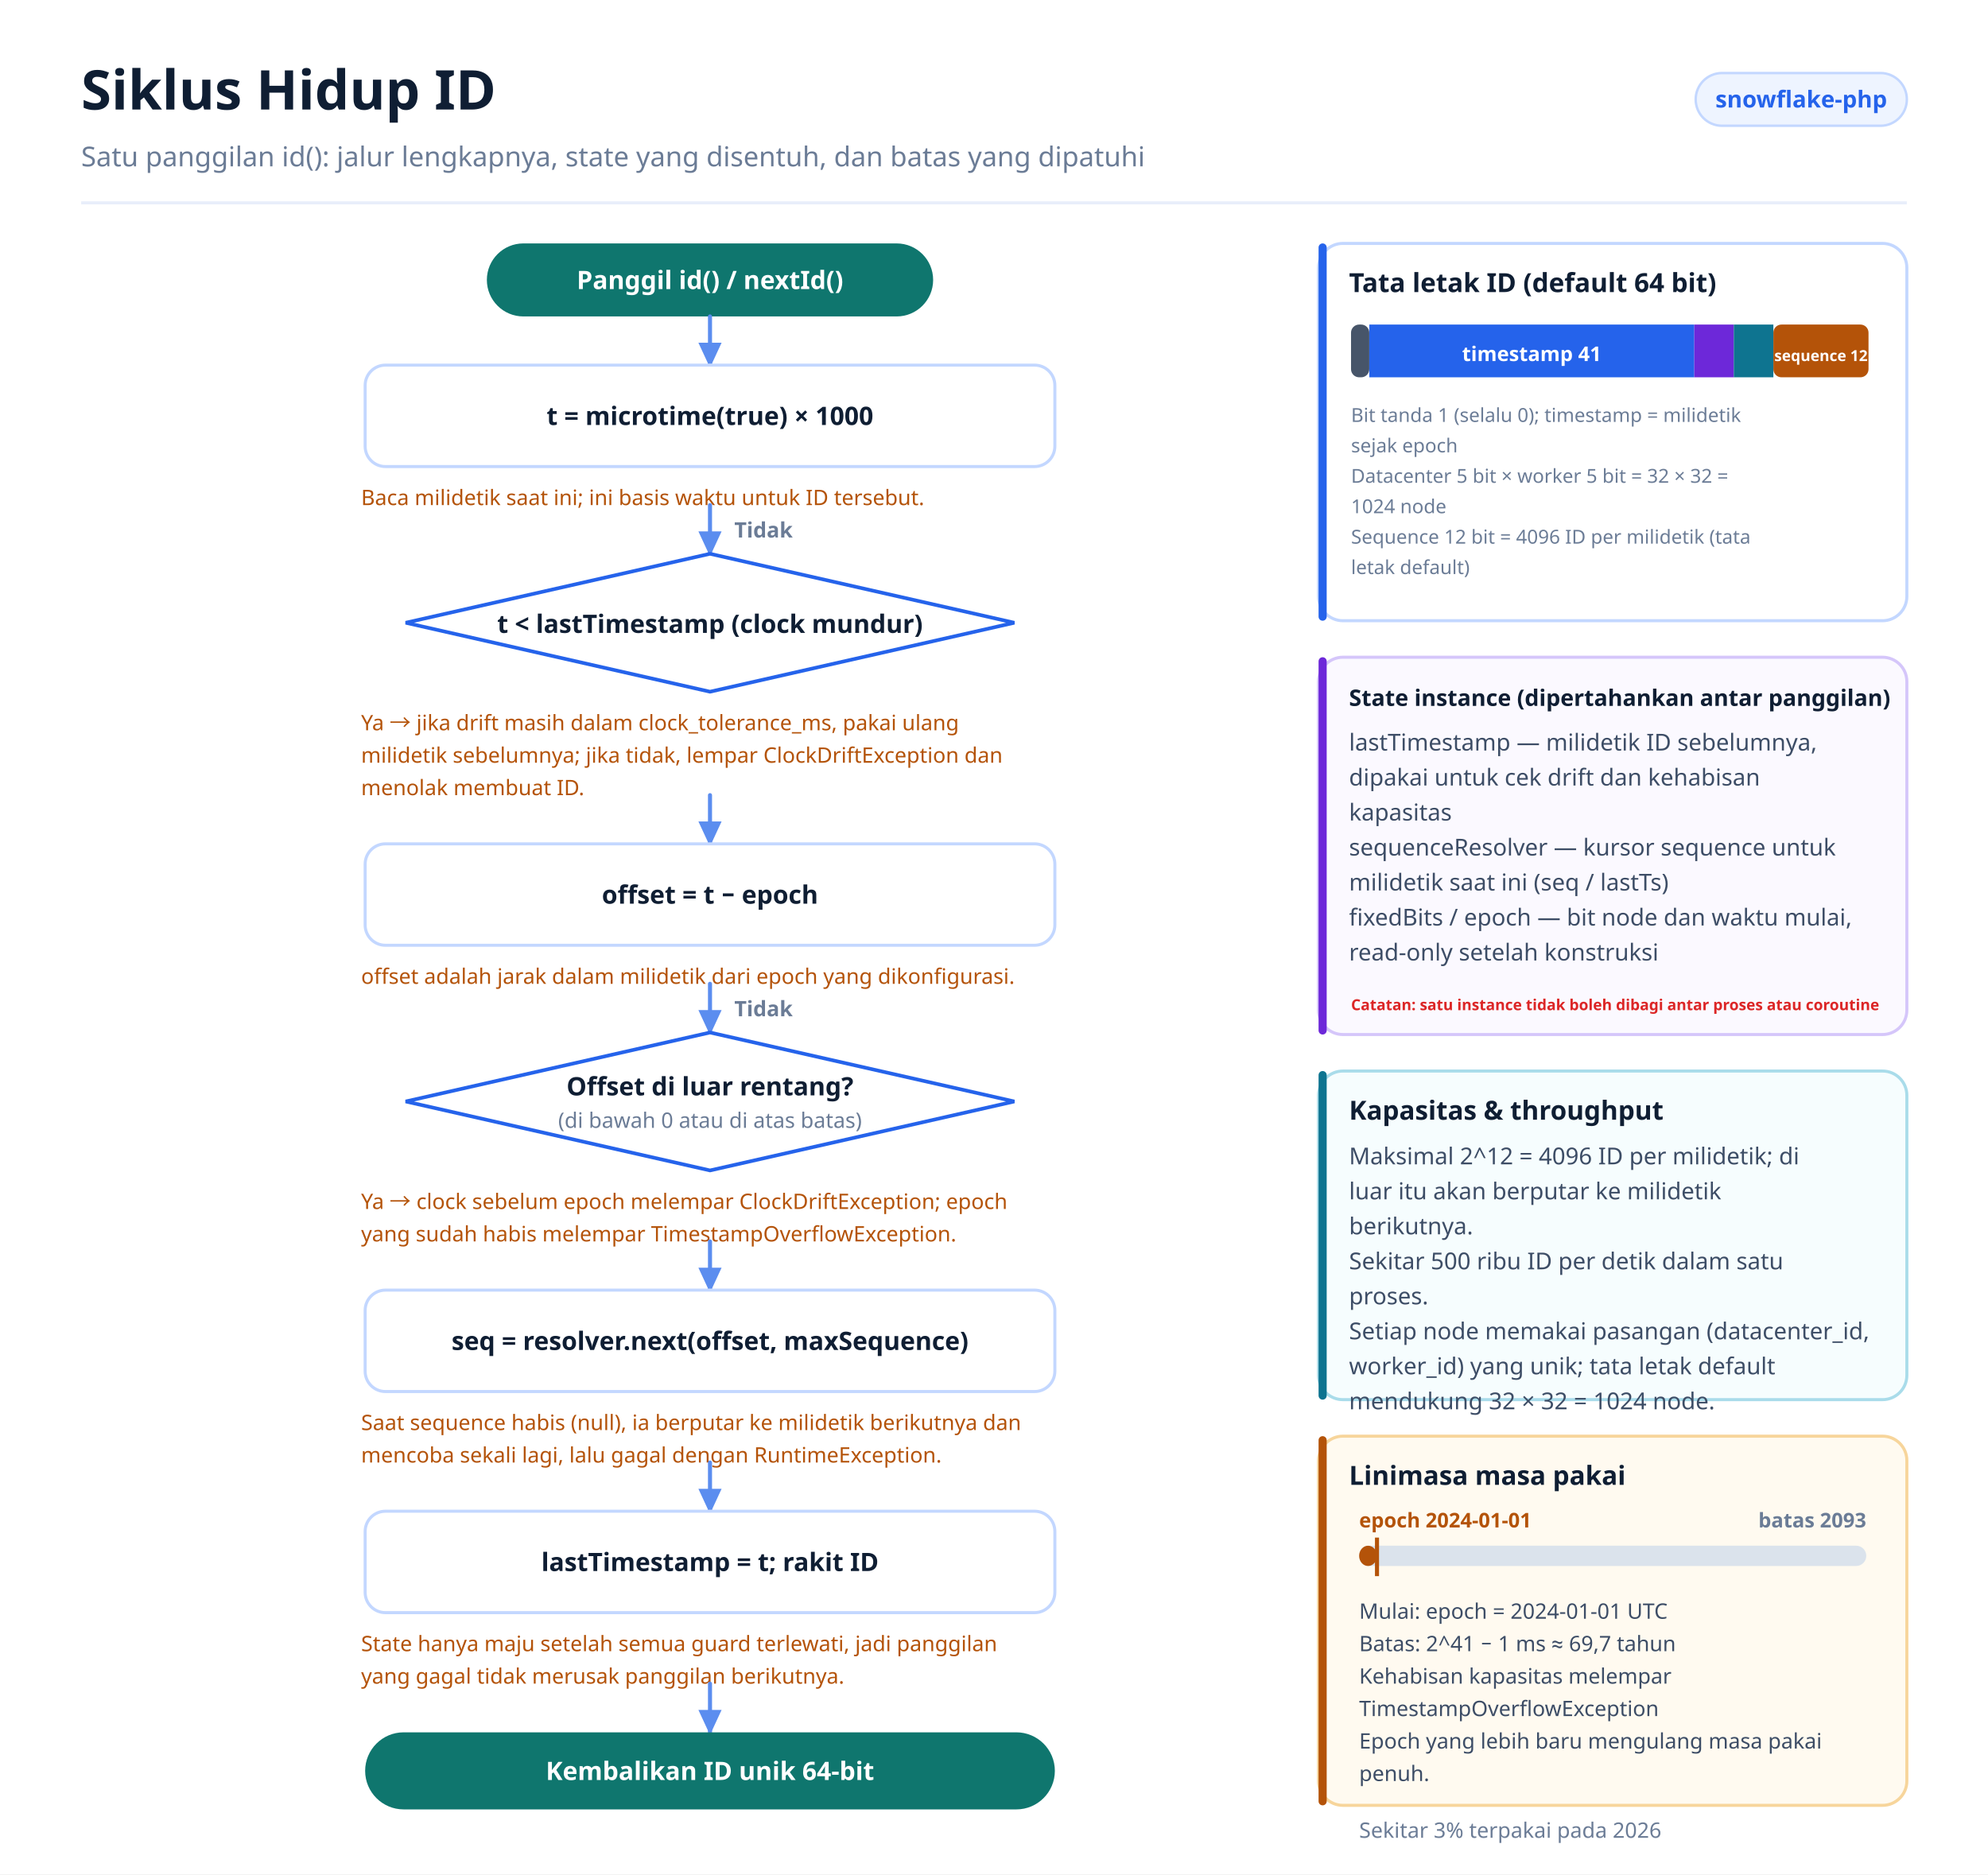
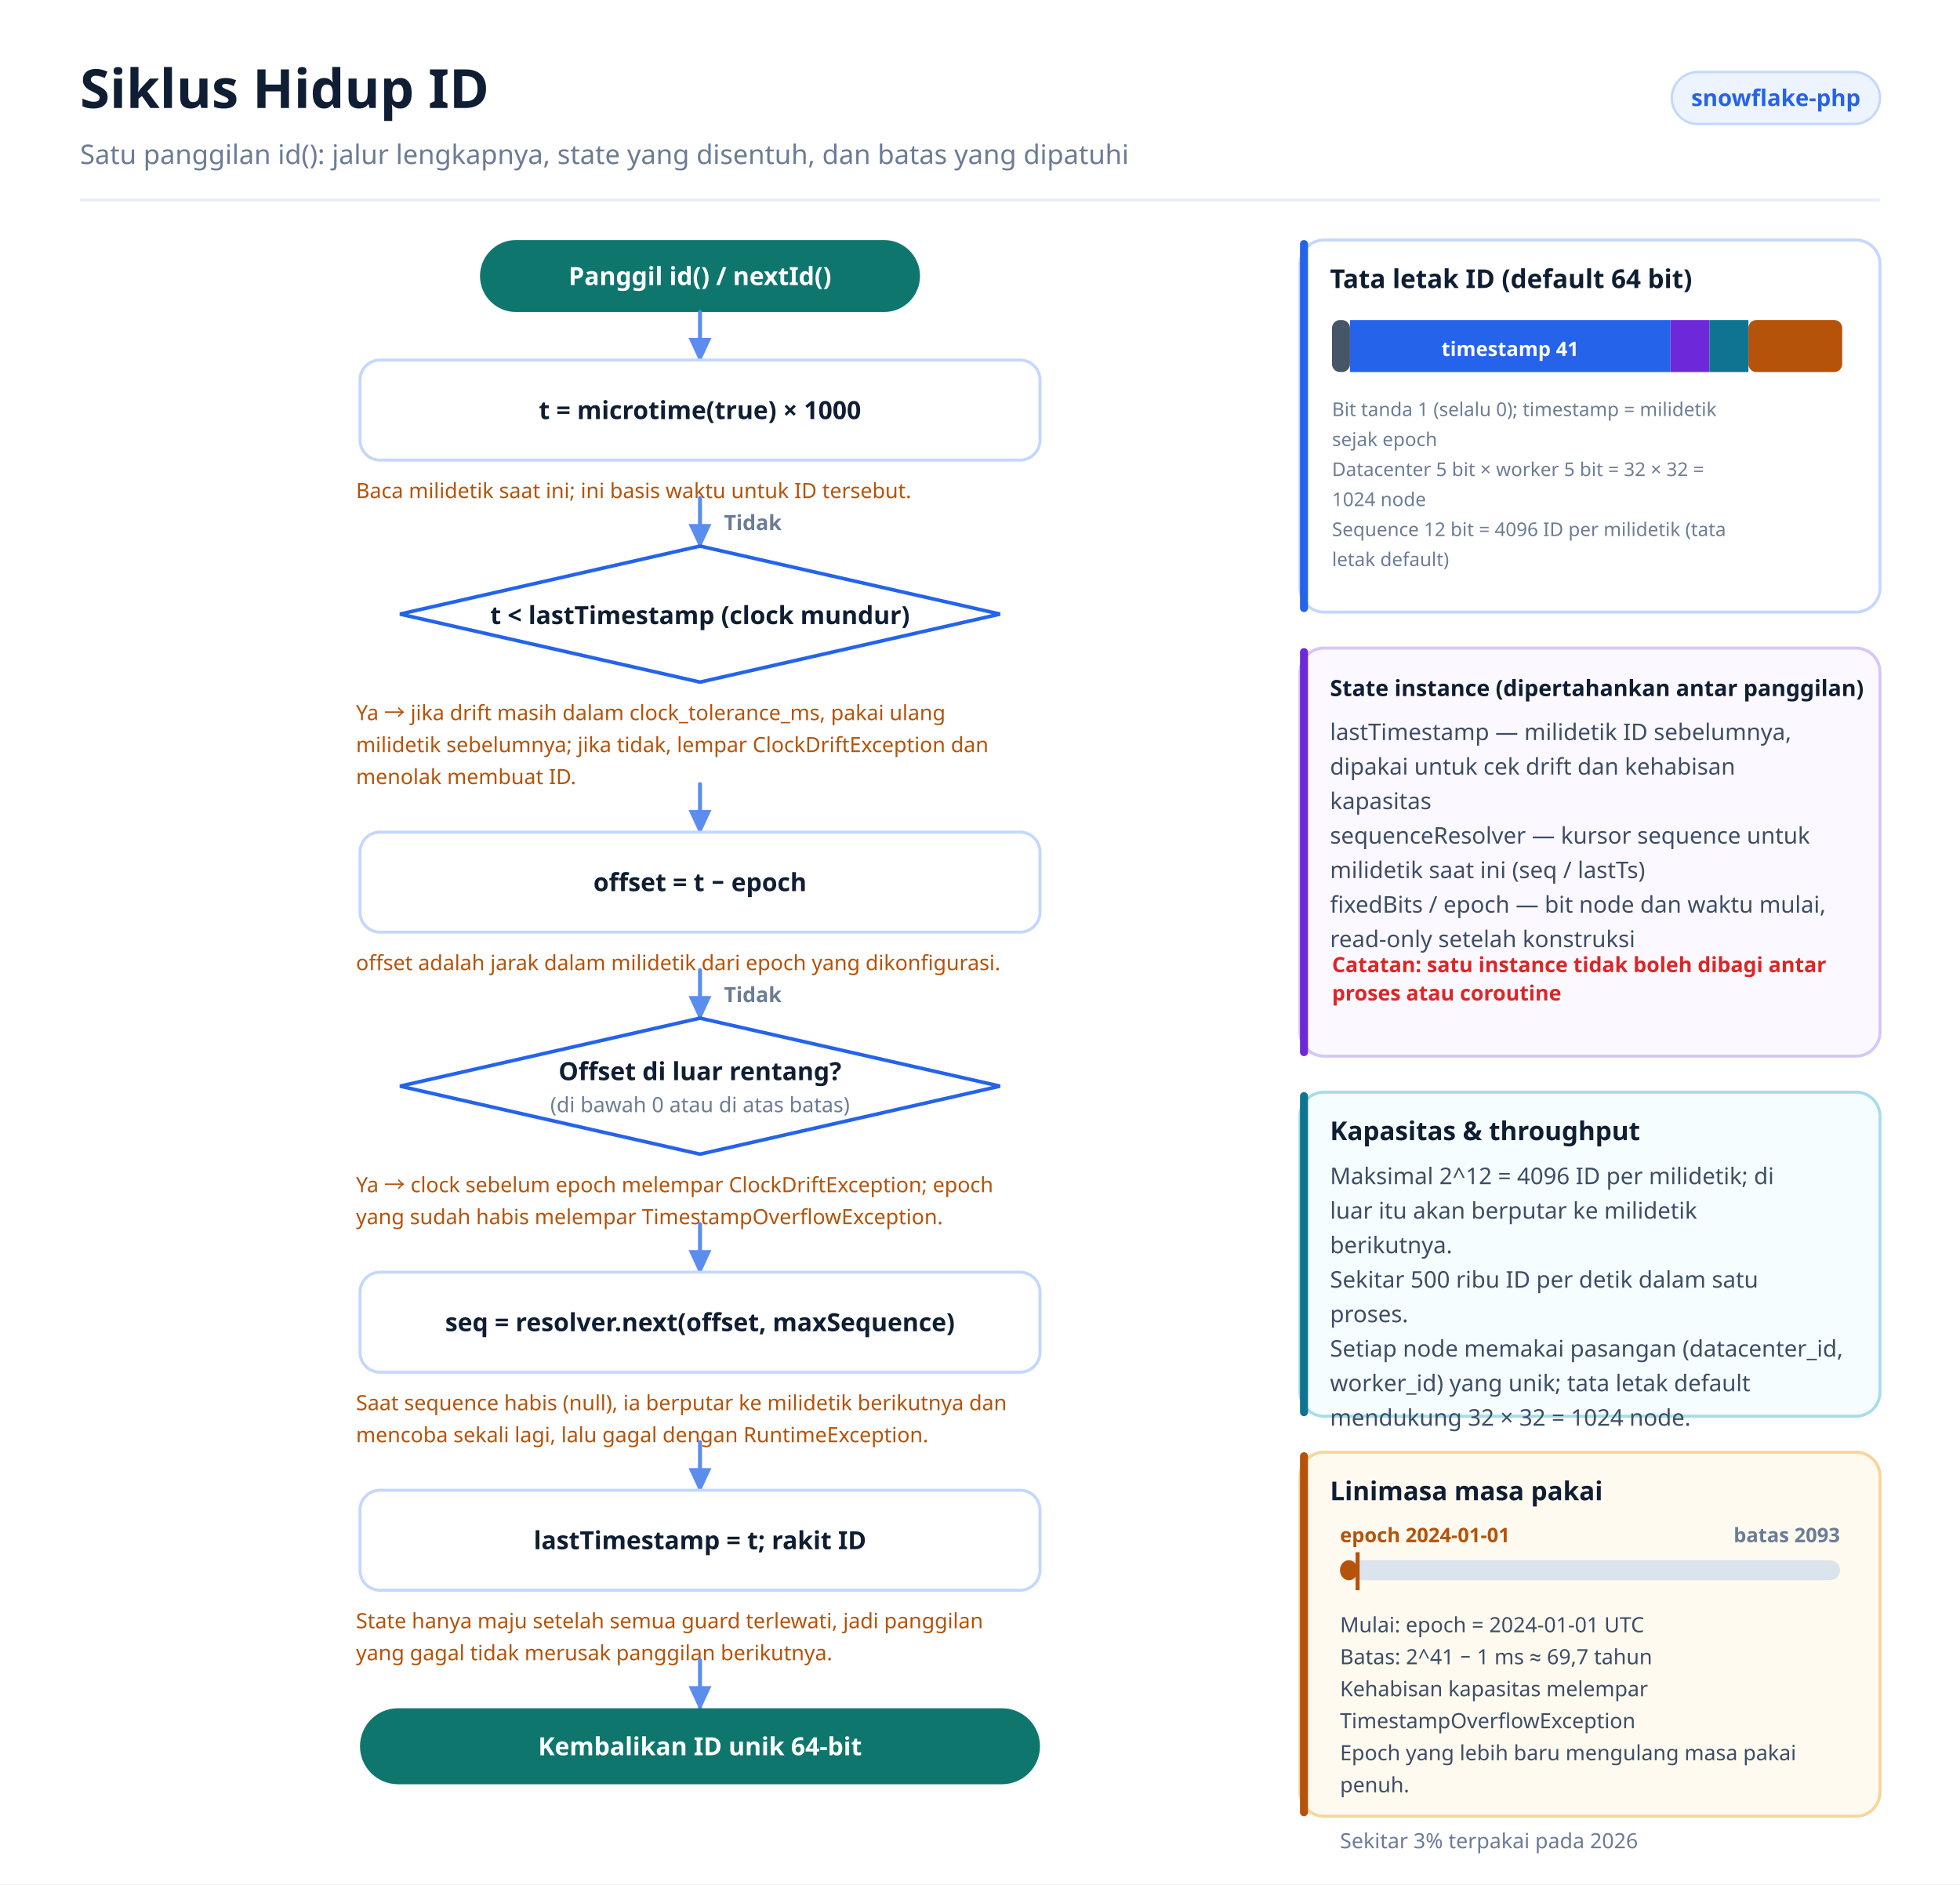
- <svg xmlns="http://www.w3.org/2000/svg" viewBox="0 0 980 924" width="980" height="924" role="img" font-family="-apple-system, BlinkMacSystemFont, 'Segoe UI', 'Noto Sans', 'PingFang SC', 'Hiragino Sans', 'Yu Gothic', 'Malgun Gothic', Roboto, 'Noto Sans CJK SC', 'Source Han Sans SC', 'Microsoft YaHei', 'Kohinoor Devanagari', 'Devanagari Sangam MN', 'Nirmala UI', 'Noto Sans Devanagari', 'Bangla MN', 'Bangla Sangam MN', 'Noto Sans Bengali', 'Geeza Pro', 'Noto Sans Arabic', Arial, sans-serif">
+ <svg xmlns="http://www.w3.org/2000/svg" viewBox="0 0 980 942" width="980" height="942" role="img" font-family="-apple-system, BlinkMacSystemFont, 'Segoe UI', 'Noto Sans', 'PingFang SC', 'Hiragino Sans', 'Yu Gothic', 'Malgun Gothic', Roboto, 'Noto Sans CJK SC', 'Source Han Sans SC', 'Microsoft YaHei', 'Kohinoor Devanagari', 'Devanagari Sangam MN', 'Nirmala UI', 'Noto Sans Devanagari', 'Bangla MN', 'Bangla Sangam MN', 'Noto Sans Bengali', 'Geeza Pro', 'Noto Sans Arabic', Arial, sans-serif">
  <defs>
    <marker id="mk-5b8def" viewBox="0 0 10 10" refX="8.5" refY="5" markerWidth="6.5" markerHeight="6.5" orient="auto">
      <path d="M0,0.6 L9.5,5 L0,9.4 z" fill="#5b8def" />
    </marker>
  </defs>
-   <rect width="980" height="924" fill="#ffffff" />
+   <rect width="980" height="942" fill="#ffffff" />
  <text x="40" y="54" font-size="27.0" fill="#0f1e33" font-weight="700">Siklus Hidup ID</text>
  <text x="40" y="82" font-size="13.5" fill="#6b7c96" font-weight="400">Satu panggilan id(): jalur lengkapnya, state yang disentuh, dan batas yang dipatuhi</text>
  <line x1="40.0" y1="100.0" x2="940.0" y2="100.0" stroke="#e8eefa" stroke-width="1.5" stroke-linecap="butt" />
  <rect x="835.9" y="36.0" width="104.1" height="26.0" rx="13" fill="#eef4ff" stroke="#c3d7ff" stroke-width="1.2" />
  <text x="887.937" y="53" font-size="11.5" fill="#2563eb" font-weight="600" text-anchor="middle">snowflake-php</text>
  <rect x="650.0" y="120.0" width="290.0" height="186.0" rx="12" fill="#fff" stroke="#c3d7ff" stroke-width="1.5" />
  <rect x="650.0" y="120.0" width="4.0" height="186.0" rx="2" fill="#2563eb" />
  <text x="665" y="144" font-size="13.0" fill="#0f1e33" font-weight="700">Tata letak ID (default 64 bit)</text>
  <rect x="666.0" y="160.0" width="9.0" height="26.0" rx="4" fill="#475569" />
  <rect x="675.0" y="160.0" width="160.2" height="26.0" rx="0" fill="#2563eb" />
  <text x="755.078" y="178" font-size="10.0" fill="#fff" font-weight="600" text-anchor="middle">timestamp 41</text>
  <rect x="835.2" y="160.0" width="19.5" height="26.0" rx="0" fill="#6d28d9" />
  <rect x="854.7" y="160.0" width="19.5" height="26.0" rx="0" fill="#0e7490" />
  <rect x="874.2" y="160.0" width="46.9" height="26.0" rx="4" fill="#b45309" />
-   <text x="897.656" y="178" font-size="7.5" fill="#fff" font-weight="600" text-anchor="middle">sequence 12</text>
  <text x="666" y="208" font-size="9.5" fill="#6b7c96" font-weight="400">Bit tanda 1 (selalu 0); timestamp = milidetik</text>
  <text x="666" y="223" font-size="9.5" fill="#6b7c96" font-weight="400">sejak epoch</text>
  <text x="666" y="238" font-size="9.5" fill="#6b7c96" font-weight="400">Datacenter 5 bit × worker 5 bit = 32 × 32 =</text>
  <text x="666" y="253" font-size="9.5" fill="#6b7c96" font-weight="400">1024 node</text>
  <text x="666" y="268" font-size="9.5" fill="#6b7c96" font-weight="400">Sequence 12 bit = 4096 ID per milidetik (tata</text>
  <text x="666" y="283" font-size="9.5" fill="#6b7c96" font-weight="400">letak default)</text>
-   <rect x="650.0" y="324.0" width="290.0" height="186.0" rx="12" fill="#fbf9ff" stroke="#d5c6fa" stroke-width="1.5" />
-   <rect x="650.0" y="324.0" width="4.0" height="186.0" rx="2" fill="#6d28d9" />
+   <rect x="650.0" y="324.0" width="290.0" height="204.0" rx="12" fill="#fbf9ff" stroke="#d5c6fa" stroke-width="1.5" />
+   <rect x="650.0" y="324.0" width="4.0" height="204.0" rx="2" fill="#6d28d9" />
  <text x="665" y="348" font-size="11.2" fill="#0f1e33" font-weight="700">State instance (dipertahankan antar panggilan)</text>
  <text x="665" y="370.0" font-size="11.5" fill="#3d4d66" font-weight="400">lastTimestamp — milidetik ID sebelumnya,</text>
  <text x="665" y="387.25" font-size="11.5" fill="#3d4d66" font-weight="400">dipakai untuk cek drift dan kehabisan</text>
  <text x="665" y="404.5" font-size="11.5" fill="#3d4d66" font-weight="400">kapasitas</text>
  <text x="665" y="421.75" font-size="11.5" fill="#3d4d66" font-weight="400">sequenceResolver — kursor sequence untuk</text>
  <text x="665" y="439.0" font-size="11.5" fill="#3d4d66" font-weight="400">milidetik saat ini (seq / lastTs)</text>
  <text x="665" y="456.25" font-size="11.5" fill="#3d4d66" font-weight="400">fixedBits / epoch — bit node dan waktu mulai,</text>
  <text x="665" y="473.5" font-size="11.5" fill="#3d4d66" font-weight="400">read-only setelah konstruksi</text>
-   <text x="666" y="498" font-size="7.5" fill="#dc2626" font-weight="600">Catatan: satu instance tidak boleh dibagi antar proses atau coroutine</text>
-   <rect x="650.0" y="528.0" width="290.0" height="162.0" rx="12" fill="#f6fdfe" stroke="#a9dcea" stroke-width="1.5" />
-   <rect x="650.0" y="528.0" width="4.0" height="162.0" rx="2" fill="#0e7490" />
-   <text x="665" y="552" font-size="13.0" fill="#0f1e33" font-weight="700">Kapasitas &amp; throughput</text>
-   <text x="665" y="574.0" font-size="11.5" fill="#3d4d66" font-weight="400">Maksimal 2^12 = 4096 ID per milidetik; di</text>
-   <text x="665" y="591.25" font-size="11.5" fill="#3d4d66" font-weight="400">luar itu akan berputar ke milidetik</text>
-   <text x="665" y="608.5" font-size="11.5" fill="#3d4d66" font-weight="400">berikutnya.</text>
-   <text x="665" y="625.75" font-size="11.5" fill="#3d4d66" font-weight="400">Sekitar 500 ribu ID per detik dalam satu</text>
-   <text x="665" y="643.0" font-size="11.5" fill="#3d4d66" font-weight="400">proses.</text>
-   <text x="665" y="660.25" font-size="11.5" fill="#3d4d66" font-weight="400">Setiap node memakai pasangan (datacenter_id,</text>
-   <text x="665" y="677.5" font-size="11.5" fill="#3d4d66" font-weight="400">worker_id) yang unik; tata letak default</text>
-   <text x="665" y="694.75" font-size="11.5" fill="#3d4d66" font-weight="400">mendukung 32 × 32 = 1024 node.</text>
-   <rect x="650.0" y="708.0" width="290.0" height="182.0" rx="12" fill="#fffaf0" stroke="#f7d59b" stroke-width="1.5" />
-   <rect x="650.0" y="708.0" width="4.0" height="182.0" rx="2" fill="#b45309" />
-   <text x="665" y="732" font-size="13.0" fill="#0f1e33" font-weight="700">Linimasa masa pakai</text>
-   <rect x="670.0" y="762.0" width="250.0" height="10.0" rx="5" fill="#dbe3ec" />
-   <rect x="670.0" y="762.0" width="8.8" height="10.0" rx="5" fill="#b45309" />
-   <line x1="678.8" y1="758.0" x2="678.8" y2="777.0" stroke="#b45309" stroke-width="2" stroke-linecap="butt" />
-   <text x="670" y="753" font-size="10.0" fill="#b45309" font-weight="600">epoch 2024-01-01</text>
-   <text x="920" y="753" font-size="10.0" fill="#6b7c96" font-weight="600" text-anchor="end">batas 2093</text>
-   <text x="670" y="798" font-size="10.5" fill="#3d4d66" font-weight="400">Mulai: epoch = 2024-01-01 UTC</text>
-   <text x="670" y="814" font-size="10.5" fill="#3d4d66" font-weight="400">Batas: 2^41 − 1 ms ≈ 69,7 tahun</text>
-   <text x="670" y="830" font-size="10.5" fill="#3d4d66" font-weight="400">Kehabisan kapasitas melempar</text>
-   <text x="670" y="846" font-size="10.5" fill="#3d4d66" font-weight="400">TimestampOverflowException</text>
-   <text x="670" y="862" font-size="10.5" fill="#3d4d66" font-weight="400">Epoch yang lebih baru mengulang masa pakai</text>
-   <text x="670" y="878" font-size="10.5" fill="#3d4d66" font-weight="400">penuh.</text>
-   <text x="670" y="906" font-size="10.5" fill="#3d4d66" text-anchor="start">
+   <text x="666" y="486.0" font-size="10.5" fill="#dc2626" font-weight="600">Catatan: satu instance tidak boleh dibagi antar</text>
+   <text x="666" y="500.175" font-size="10.5" fill="#dc2626" font-weight="600">proses atau coroutine</text>
+   <rect x="650.0" y="546.0" width="290.0" height="162.0" rx="12" fill="#f6fdfe" stroke="#a9dcea" stroke-width="1.5" />
+   <rect x="650.0" y="546.0" width="4.0" height="162.0" rx="2" fill="#0e7490" />
+   <text x="665" y="570" font-size="13.0" fill="#0f1e33" font-weight="700">Kapasitas &amp; throughput</text>
+   <text x="665" y="592.0" font-size="11.5" fill="#3d4d66" font-weight="400">Maksimal 2^12 = 4096 ID per milidetik; di</text>
+   <text x="665" y="609.25" font-size="11.5" fill="#3d4d66" font-weight="400">luar itu akan berputar ke milidetik</text>
+   <text x="665" y="626.5" font-size="11.5" fill="#3d4d66" font-weight="400">berikutnya.</text>
+   <text x="665" y="643.75" font-size="11.5" fill="#3d4d66" font-weight="400">Sekitar 500 ribu ID per detik dalam satu</text>
+   <text x="665" y="661.0" font-size="11.5" fill="#3d4d66" font-weight="400">proses.</text>
+   <text x="665" y="678.25" font-size="11.5" fill="#3d4d66" font-weight="400">Setiap node memakai pasangan (datacenter_id,</text>
+   <text x="665" y="695.5" font-size="11.5" fill="#3d4d66" font-weight="400">worker_id) yang unik; tata letak default</text>
+   <text x="665" y="712.75" font-size="11.5" fill="#3d4d66" font-weight="400">mendukung 32 × 32 = 1024 node.</text>
+   <rect x="650.0" y="726.0" width="290.0" height="182.0" rx="12" fill="#fffaf0" stroke="#f7d59b" stroke-width="1.5" />
+   <rect x="650.0" y="726.0" width="4.0" height="182.0" rx="2" fill="#b45309" />
+   <text x="665" y="750" font-size="13.0" fill="#0f1e33" font-weight="700">Linimasa masa pakai</text>
+   <rect x="670.0" y="780.0" width="250.0" height="10.0" rx="5" fill="#dbe3ec" />
+   <rect x="670.0" y="780.0" width="8.8" height="10.0" rx="5" fill="#b45309" />
+   <line x1="678.8" y1="776.0" x2="678.8" y2="795.0" stroke="#b45309" stroke-width="2" stroke-linecap="butt" />
+   <text x="670" y="771" font-size="10.0" fill="#b45309" font-weight="600">epoch 2024-01-01</text>
+   <text x="920" y="771" font-size="10.0" fill="#6b7c96" font-weight="600" text-anchor="end">batas 2093</text>
+   <text x="670" y="816" font-size="10.5" fill="#3d4d66" font-weight="400">Mulai: epoch = 2024-01-01 UTC</text>
+   <text x="670" y="832" font-size="10.5" fill="#3d4d66" font-weight="400">Batas: 2^41 − 1 ms ≈ 69,7 tahun</text>
+   <text x="670" y="848" font-size="10.5" fill="#3d4d66" font-weight="400">Kehabisan kapasitas melempar</text>
+   <text x="670" y="864" font-size="10.5" fill="#3d4d66" font-weight="400">TimestampOverflowException</text>
+   <text x="670" y="880" font-size="10.5" fill="#3d4d66" font-weight="400">Epoch yang lebih baru mengulang masa pakai</text>
+   <text x="670" y="896" font-size="10.5" fill="#3d4d66" font-weight="400">penuh.</text>
+   <text x="670" y="924" font-size="10.5" fill="#3d4d66" text-anchor="start">
    <tspan fill="#6b7c96" font-weight="400">Sekitar 3% terpakai pada 2026</tspan>
  </text>
  <rect x="240.0" y="120.0" width="220.0" height="36.0" rx="18.0" fill="#0f766e" />
  <text x="350.0" y="142.5" font-size="12.5" fill="#fff" font-weight="600" text-anchor="middle">Panggil id() / nextId()</text>
  <path d="M350.0,156.0 L350.0,180.0" fill="none" stroke="#5b8def" stroke-width="2" stroke-linecap="round" marker-end="url(#mk-5b8def)" />
  <rect x="180.0" y="180.0" width="340.0" height="50.0" rx="10" fill="#fff" stroke="#c3d7ff" stroke-width="1.5" />
  <text x="350" y="209.5" font-size="12.5" fill="#0f1e33" font-weight="600" text-anchor="middle">t = microtime(true) × 1000</text>
  <text x="178" y="249" font-size="10.5" fill="#b45309" font-weight="400">Baca milidetik saat ini; ini basis waktu untuk ID tersebut.</text>
  <path d="M350.0,249.0 L350.0,273.0" fill="none" stroke="#5b8def" stroke-width="2" stroke-linecap="round" marker-end="url(#mk-5b8def)" />
  <text x="362" y="265.0" font-size="10.5" fill="#6b7c96" font-weight="600">Tidak</text>
  <polygon points="350,273.0 500.0,307.0 350,341.0 200.0,307.0" fill="#fff" stroke="#2563eb" stroke-width="1.8" />
  <text x="350" y="312.0" font-size="12.5" fill="#0f1e33" font-weight="600" text-anchor="middle">t &lt; lastTimestamp (clock mundur)</text>
  <text x="178" y="360" font-size="10.5" fill="#b45309" font-weight="400">Ya → jika drift masih dalam clock_tolerance_ms, pakai ulang</text>
  <text x="178" y="376" font-size="10.5" fill="#b45309" font-weight="400">milidetik sebelumnya; jika tidak, lempar ClockDriftException dan</text>
  <text x="178" y="392" font-size="10.5" fill="#b45309" font-weight="400">menolak membuat ID.</text>
  <path d="M350.0,392.0 L350.0,416.0" fill="none" stroke="#5b8def" stroke-width="2" stroke-linecap="round" marker-end="url(#mk-5b8def)" />
  <rect x="180.0" y="416.0" width="340.0" height="50.0" rx="10" fill="#fff" stroke="#c3d7ff" stroke-width="1.5" />
  <text x="350" y="445.5" font-size="12.5" fill="#0f1e33" font-weight="600" text-anchor="middle">offset = t − epoch</text>
  <text x="178" y="485" font-size="10.5" fill="#b45309" font-weight="400">offset adalah jarak dalam milidetik dari epoch yang dikonfigurasi.</text>
  <path d="M350.0,485.0 L350.0,509.0" fill="none" stroke="#5b8def" stroke-width="2" stroke-linecap="round" marker-end="url(#mk-5b8def)" />
  <text x="362" y="501.0" font-size="10.5" fill="#6b7c96" font-weight="600">Tidak</text>
  <polygon points="350,509.0 500.0,543.0 350,577.0 200.0,543.0" fill="#fff" stroke="#2563eb" stroke-width="1.8" />
  <text x="350" y="540.0" font-size="12.5" fill="#0f1e33" font-weight="600" text-anchor="middle">Offset di luar rentang?</text>
  <text x="350" y="556.0" font-size="10.5" fill="#6b7c96" font-weight="400" text-anchor="middle">(di bawah 0 atau di atas batas)</text>
  <text x="178" y="596" font-size="10.5" fill="#b45309" font-weight="400">Ya → clock sebelum epoch melempar ClockDriftException; epoch</text>
  <text x="178" y="612" font-size="10.5" fill="#b45309" font-weight="400">yang sudah habis melempar TimestampOverflowException.</text>
  <path d="M350.0,612.0 L350.0,636.0" fill="none" stroke="#5b8def" stroke-width="2" stroke-linecap="round" marker-end="url(#mk-5b8def)" />
  <rect x="180.0" y="636.0" width="340.0" height="50.0" rx="10" fill="#fff" stroke="#c3d7ff" stroke-width="1.5" />
  <text x="350" y="665.5" font-size="12.5" fill="#0f1e33" font-weight="600" text-anchor="middle">seq = resolver.next(offset, maxSequence)</text>
  <text x="178" y="705" font-size="10.5" fill="#b45309" font-weight="400">Saat sequence habis (null), ia berputar ke milidetik berikutnya dan</text>
  <text x="178" y="721" font-size="10.5" fill="#b45309" font-weight="400">mencoba sekali lagi, lalu gagal dengan RuntimeException.</text>
  <path d="M350.0,721.0 L350.0,745.0" fill="none" stroke="#5b8def" stroke-width="2" stroke-linecap="round" marker-end="url(#mk-5b8def)" />
  <rect x="180.0" y="745.0" width="340.0" height="50.0" rx="10" fill="#fff" stroke="#c3d7ff" stroke-width="1.5" />
  <text x="350" y="774.5" font-size="12.5" fill="#0f1e33" font-weight="600" text-anchor="middle">lastTimestamp = t; rakit ID</text>
  <text x="178" y="814" font-size="10.5" fill="#b45309" font-weight="400">State hanya maju setelah semua guard terlewati, jadi panggilan</text>
  <text x="178" y="830" font-size="10.5" fill="#b45309" font-weight="400">yang gagal tidak merusak panggilan berikutnya.</text>
  <path d="M350.0,830.0 L350.0,854.0" fill="none" stroke="#5b8def" stroke-width="2" stroke-linecap="round" marker-end="url(#mk-5b8def)" />
  <rect x="180.0" y="854.0" width="340.0" height="38.0" rx="19.0" fill="#0f766e" />
  <text x="350.0" y="877.5" font-size="12.5" fill="#fff" font-weight="600" text-anchor="middle">Kembalikan ID unik 64-bit</text>
</svg>
